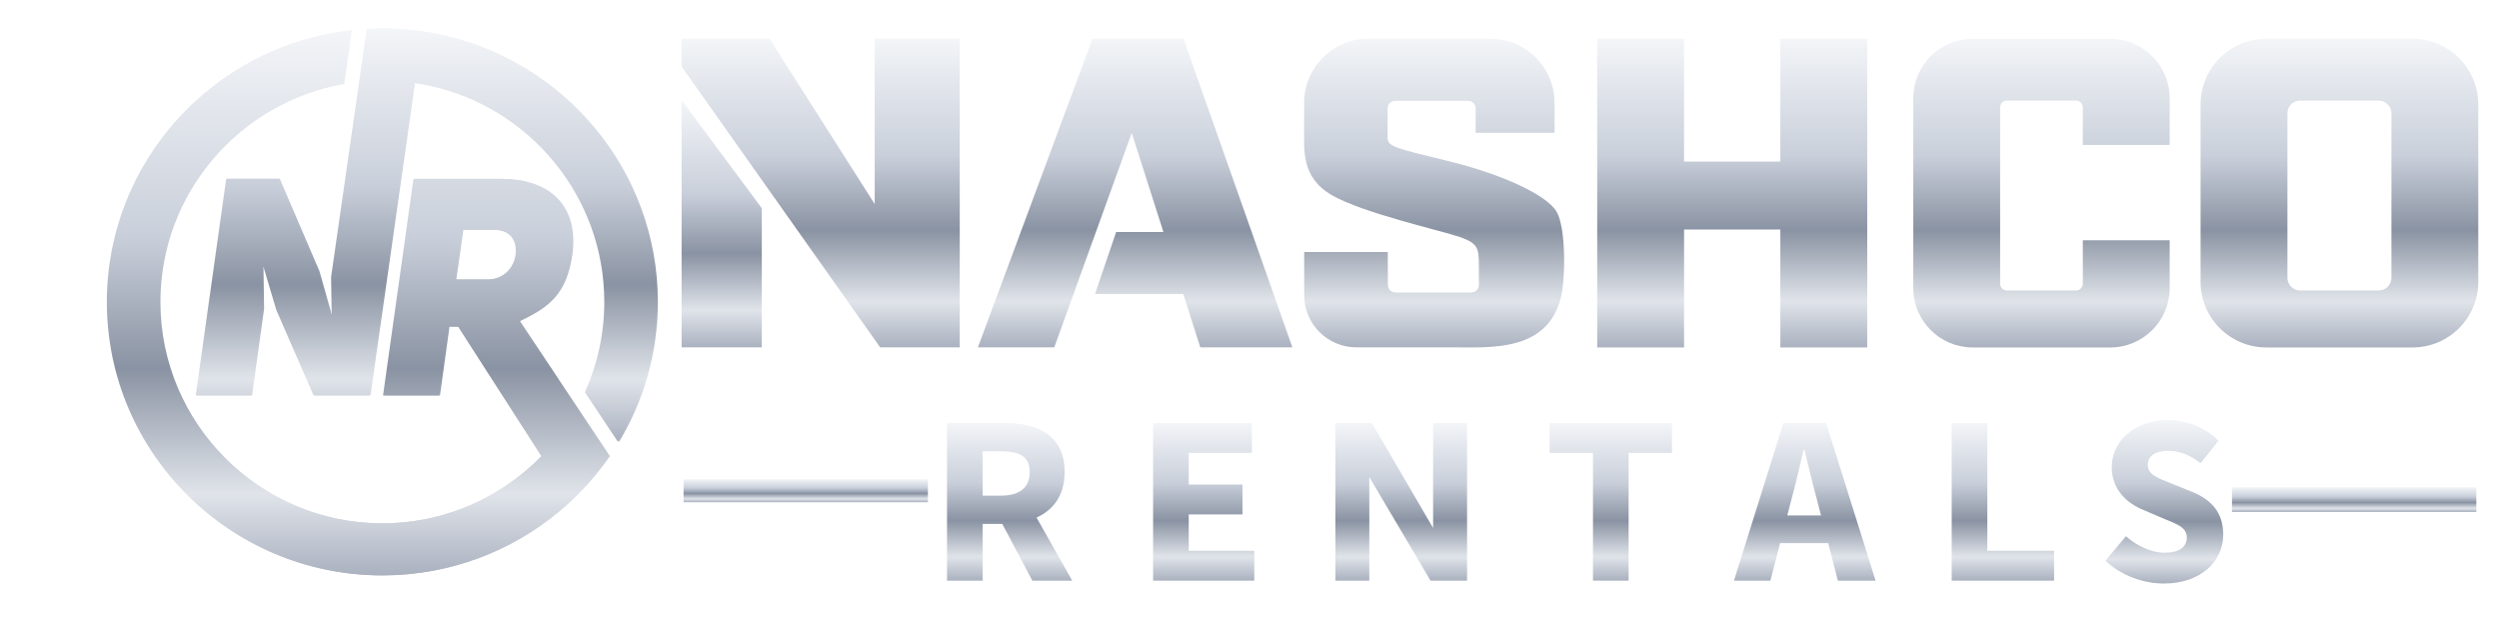
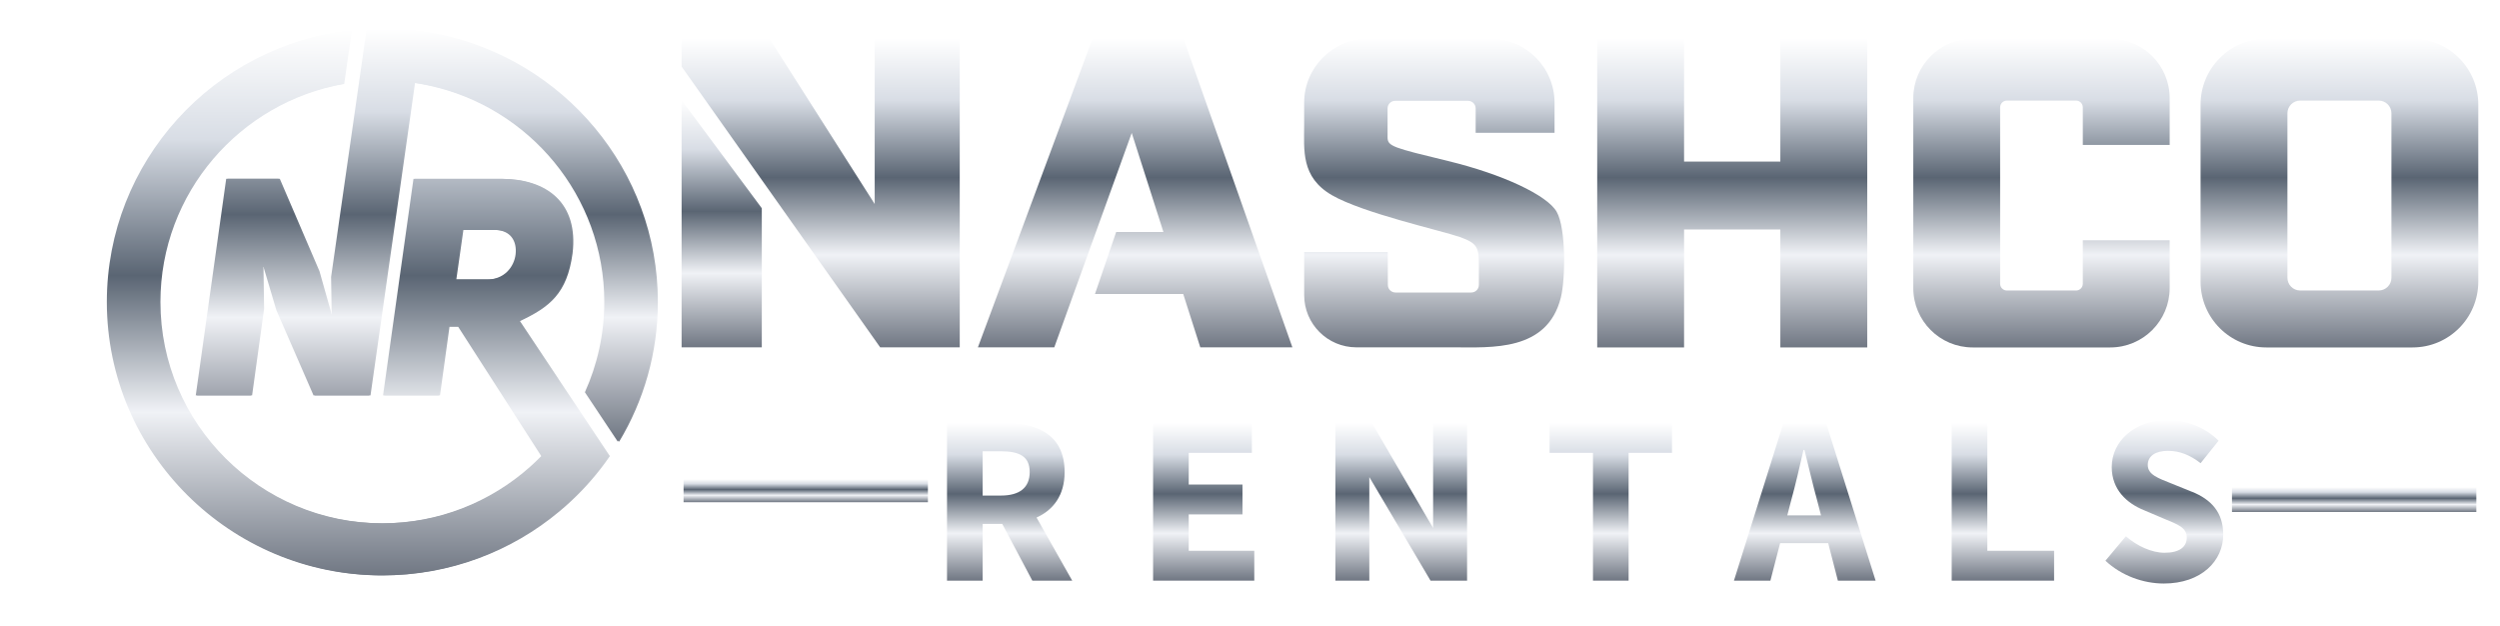
<svg xmlns="http://www.w3.org/2000/svg" id="Layer_1" version="1.1" viewBox="360 395 1160 290">
  <defs>
    <linearGradient id="navyGrad" x1="0" y1="0" x2="0" y2="1">
      <stop offset="0%" stop-color="#E0E4EA" />
      <stop offset="6%" stop-color="#B4BCC9" />
      <stop offset="14%" stop-color="#345878" />
      <stop offset="30%" stop-color="#1F3855" />
      <stop offset="70%" stop-color="#13243A" />
      <stop offset="100%" stop-color="#0A1421" />
    </linearGradient>
    <linearGradient id="steelGrad" x1="0" y1="0" x2="0" y2="1">
-       <stop offset="0%" stop-color="#F3F5F8" />
-       <stop offset="38%" stop-color="#C9CFDA" />
-       <stop offset="62%" stop-color="#8A93A3" />
-       <stop offset="85%" stop-color="#E0E4EA" />
-       <stop offset="100%" stop-color="#AAB1BF" />
+       <stop offset="0%" stop-color="#FFFFFF" />
+       <stop offset="20%" stop-color="#D8DDE5" />
+       <stop offset="45%" stop-color="#5A6573" />
+       <stop offset="70%" stop-color="#F0F2F6" />
+       <stop offset="100%" stop-color="#707783" />
    </linearGradient>
    <style>
      .st0 {
        fill: url(#steelGrad);
      }

      .st1 {
        fill: url(#steelGrad);
      }

      .st2 {
        fill: url(#steelGrad);
      }
    </style>
  </defs>
  <g>
    <g>
      <g>
        <g>
          <polygon class="st0" points="713.62 556.17 713.62 491.62 676.39 441.47 676.39 556.17 713.62 556.17" />
          <polygon class="st0" points="766.02 412.98 766.02 489.67 717.2 412.98 676.39 412.98 676.39 425.88 768.57 556.17 805.5 556.17 805.5 412.98 766.02 412.98" />
        </g>
        <polygon class="st0" points="959.91 556.17 909.38 412.98 867.12 412.98 813.92 556.17 849.38 556.17 885.33 456.67 900.04 502.64 878.11 502.64 868.27 531.42 909.24 531.42 917.16 556.17 959.91 556.17" />
        <path class="st0" d="M1004.18,511.93h-38.8v19.99c0,13.39,10.85,24.24,24.24,24.24h45.17c17.49,0,43.44,2.06,49.73-23.11,2.19-8.74,2.43-32.12-1.94-39.78-4.37-7.65-24.9-17.37-50.4-23.56-25.5-6.19-28.09-6.8-28.09-10.99v-13.42c0-1.95,1.58-3.52,3.52-3.52h33.85c1.95,0,3.52,1.58,3.52,3.52v11.33h36.62v-13.92c0-16.43-13.32-29.74-29.74-29.74h-56.75c-16.43,0-29.74,13.32-29.74,29.74v10.28c0,11.48-1.61,24.17,12.84,32.55s51.13,16.52,59.39,19.43c8.26,2.91,8.87,4.98,8.87,13v9.23c0,1.95-1.58,3.52-3.52,3.52h-35.2c-1.94,0-3.52-1.57-3.52-3.51l-.05-15.28Z" />
        <path class="st0" d="M1381.47,443.5v82.19c0,16.86,13.66,30.52,30.52,30.52h67.88c16.86,0,30.52-13.66,30.52-30.52v-82.19c0-16.86-13.66-30.52-30.52-30.52h-67.88c-16.86,0-30.52,13.66-30.52,30.52ZM1421.79,523.89v-76.33c0-3.25,2.64-5.89,5.89-5.89h36.5c3.25,0,5.89,2.64,5.89,5.89v76.33c0,3.25-2.64,5.89-5.89,5.89h-36.5c-3.25,0-5.89-2.64-5.89-5.89Z" />
        <path class="st0" d="M1326.81,526.66c0,1.73-1.4,3.13-3.13,3.13h-32.12c-1.73,0-3.13-1.4-3.13-3.13v-81.86c0-1.73,1.4-3.13,3.13-3.13h32.12c1.73,0,3.13,1.4,3.13,3.13v17.46h40.32v-21.7c0-15.23-12.35-27.57-27.57-27.57h-63.87c-15.23,0-27.57,12.35-27.57,27.57v88.08c0,15.23,12.35,27.57,27.57,27.57h63.87c15.23,0,27.57-12.35,27.57-27.57v-22.17h-40.32v20.19Z" />
        <polygon class="st0" points="1186.41 412.98 1186.41 469.97 1141.72 469.97 1141.72 412.98 1101.4 412.98 1101.4 556.21 1141.72 556.21 1141.72 501.49 1186.41 501.49 1186.41 556.21 1226.74 556.21 1226.74 412.98 1186.41 412.98" />
      </g>
      <g>
        <path class="st1" d="M854.18,614.03c0-17.4-12.72-22.79-28.24-22.79h-26.35v73.18h16.54v-26.33h9.1l13.97,26.33h18.51l-16.56-29.27c7.82-3.53,13.03-10.36,13.03-21.12ZM816.13,604.38h8.46c8.7,0,13.38,2.42,13.38,9.65s-4.67,10.92-13.38,10.92h-8.46v-20.57Z" />
        <polygon class="st1" points="911.79 633.69 936.74 633.69 936.74 619.82 911.79 619.82 911.79 605.12 941.1 605.12 941.1 591.25 895.25 591.25 895.25 664.42 942.22 664.42 942.22 650.55 911.79 650.55 911.79 633.69" />
        <polygon class="st1" points="1041 591.24 1041 664.42 1024.04 664.42 995.62 616.35 995.62 664.42 979.86 664.42 979.86 591.24 996.8 591.24 1025.23 640.01 1025.23 591.24 1041 591.24" />
        <polygon class="st1" points="1079.3 605.12 1099.44 605.12 1099.44 664.42 1115.98 664.42 1115.98 605.12 1136.12 605.12 1136.12 591.25 1079.3 591.25 1079.3 605.12" />
        <path class="st1" d="M1187.85,591.25l-22.98,73.18h16.92l4.52-17.43h22.31l4.5,17.43h17.51l-22.98-73.18h-19.8ZM1189.63,634.14l1.76-6.77c2.03-7.32,3.99-15.88,5.76-23.6h.45c1.95,7.63,3.91,16.29,5.94,23.6l1.75,6.77h-15.66Z" />
        <polygon class="st1" points="1282.49 591.25 1265.95 591.25 1265.95 664.42 1313.48 664.42 1313.48 650.55 1282.49 650.55 1282.49 591.25" />
        <path class="st1" d="M1377.46,623.18l-9.33-3.78c-6.39-2.54-11.17-4.17-11.17-8.66,0-4.19,3.63-6.56,9.34-6.56s10.37,2.03,15.19,5.73l8.35-10.43c-6.3-6.27-15.11-9.59-23.54-9.59-15.23,0-26.06,9.68-26.06,21.81,0,10.63,7.19,16.86,14.77,19.95l9.51,4.05c6.39,2.63,10.55,4.11,10.55,8.71,0,4.34-3.38,7.06-10.29,7.06-6.02,0-12.77-3.12-17.97-7.65l-9.5,11.35c7.46,6.97,17.58,10.58,27.11,10.58,17.44,0,27.57-10.53,27.57-22.68,0-10.34-5.58-16.29-14.52-19.91Z" />
      </g>
    </g>
    <g>
      <rect class="st0" x="677.3" y="617.36" width="113.43" height="10.67" />
      <rect class="st0" x="1396.05" y="621.06" width="113.43" height="11.5" />
    </g>
  </g>
  <g>
    <path class="st2" d="M618.56,570.7l-17.8-26.71c13.85-6.53,21.84-12.78,24.41-31.37,2.85-23.57-11.99-34.64-32.84-34.64h-40.4l-14.13,100.5h25.83l4.43-31.94h4.56l28.56,44.42,10.07,15.67c-1.72,1.76-3.51,3.46-5.35,5.1-18.27,16.22-42.36,26.1-68.73,26.1-56.96,0-103.3-46.08-103.3-102.72,0-50.54,36.9-92.68,85.31-101.18l3.57-24.89c-63.58,7.15-113.16,60.96-113.16,126.07,0,69.95,57.24,126.86,127.58,126.86,31.17,0,59.77-11.18,81.94-29.71,1.88-1.56,3.72-3.18,5.5-4.86,6.69-6.25,12.69-13.22,17.88-20.77l-14.76-22.14-9.19-13.78ZM599.33,513.04c-.7,5.82-5.28,11.64-13.13,11.64h-14.98l3.28-22.99h14.99c7.56,0,10.56,5.25,9.84,11.36Z" />
    <path class="st0" d="M562.66,410.76c-2.38-.47-4.77-.89-7.19-1.23-5.97-.86-12.08-1.3-18.28-1.3-2.34,0-4.67.06-6.98.19l-3.51,24.48-3.47,24.21-9.54,66.42.28,17.32-.57.14-5.71-20.16-18.41-42.87h-24.28l-14.13,100.5h25.55l5.57-40.17-.29-19.44.57-.14,6,20.16,17.27,39.6h25.84l17.64-123.68,3.04-21.36c2.43.35,4.82.78,7.19,1.3,46.41,10.07,81.25,51.25,81.25,100.37,0,14.92-3.22,29.09-9,41.9l15.29,22.96c11.42-18.98,17.98-41.17,17.98-64.85,0-61.29-43.92-112.57-102.11-124.34Z" />
  </g>
  <g>
    <path class="st1" d="M619.16,570.7l-17.8-26.71c13.85-6.53,21.84-12.78,24.41-31.37,2.85-23.57-11.99-34.64-32.84-34.64h-40.4l-14.13,100.5h25.83l4.43-31.94h4.56l28.56,44.42,10.07,15.67c-1.72,1.76-3.51,3.46-5.35,5.1-18.27,16.22-42.36,26.1-68.73,26.1-56.96,0-103.3-46.08-103.3-102.72,0-50.54,36.9-92.68,85.31-101.18l3.57-24.89c-63.58,7.15-113.16,60.96-113.16,126.07,0,69.95,57.24,126.86,127.58,126.86,31.17,0,59.77-11.18,81.94-29.71,1.88-1.56,3.72-3.18,5.5-4.86,6.69-6.25,12.69-13.22,17.88-20.77l-14.76-22.14-9.19-13.78ZM599.93,513.04c-.7,5.82-5.28,11.64-13.13,11.64h-14.98l3.28-22.99h14.99c7.56,0,10.56,5.25,9.84,11.36Z" />
    <path class="st0" d="M563.26,410.76c-2.38-.47-4.77-.89-7.19-1.23-5.97-.86-12.08-1.3-18.28-1.3-2.34,0-4.67.06-6.98.19l-3.51,24.48-3.47,24.21-9.54,66.42.28,17.32-.57.14-5.71-20.16-18.41-42.87h-24.28l-14.13,100.5h25.55l5.57-40.17-.29-19.44.57-.14,6,20.16,17.27,39.6h25.84l17.64-123.68,3.04-21.36c2.43.35,4.82.78,7.19,1.3,46.41,10.07,81.25,51.25,81.25,100.37,0,14.92-3.22,29.09-9,41.9l15.29,22.96c11.42-18.98,17.98-41.17,17.98-64.85,0-61.29-43.92-112.57-102.11-124.34Z" />
  </g>
</svg>
